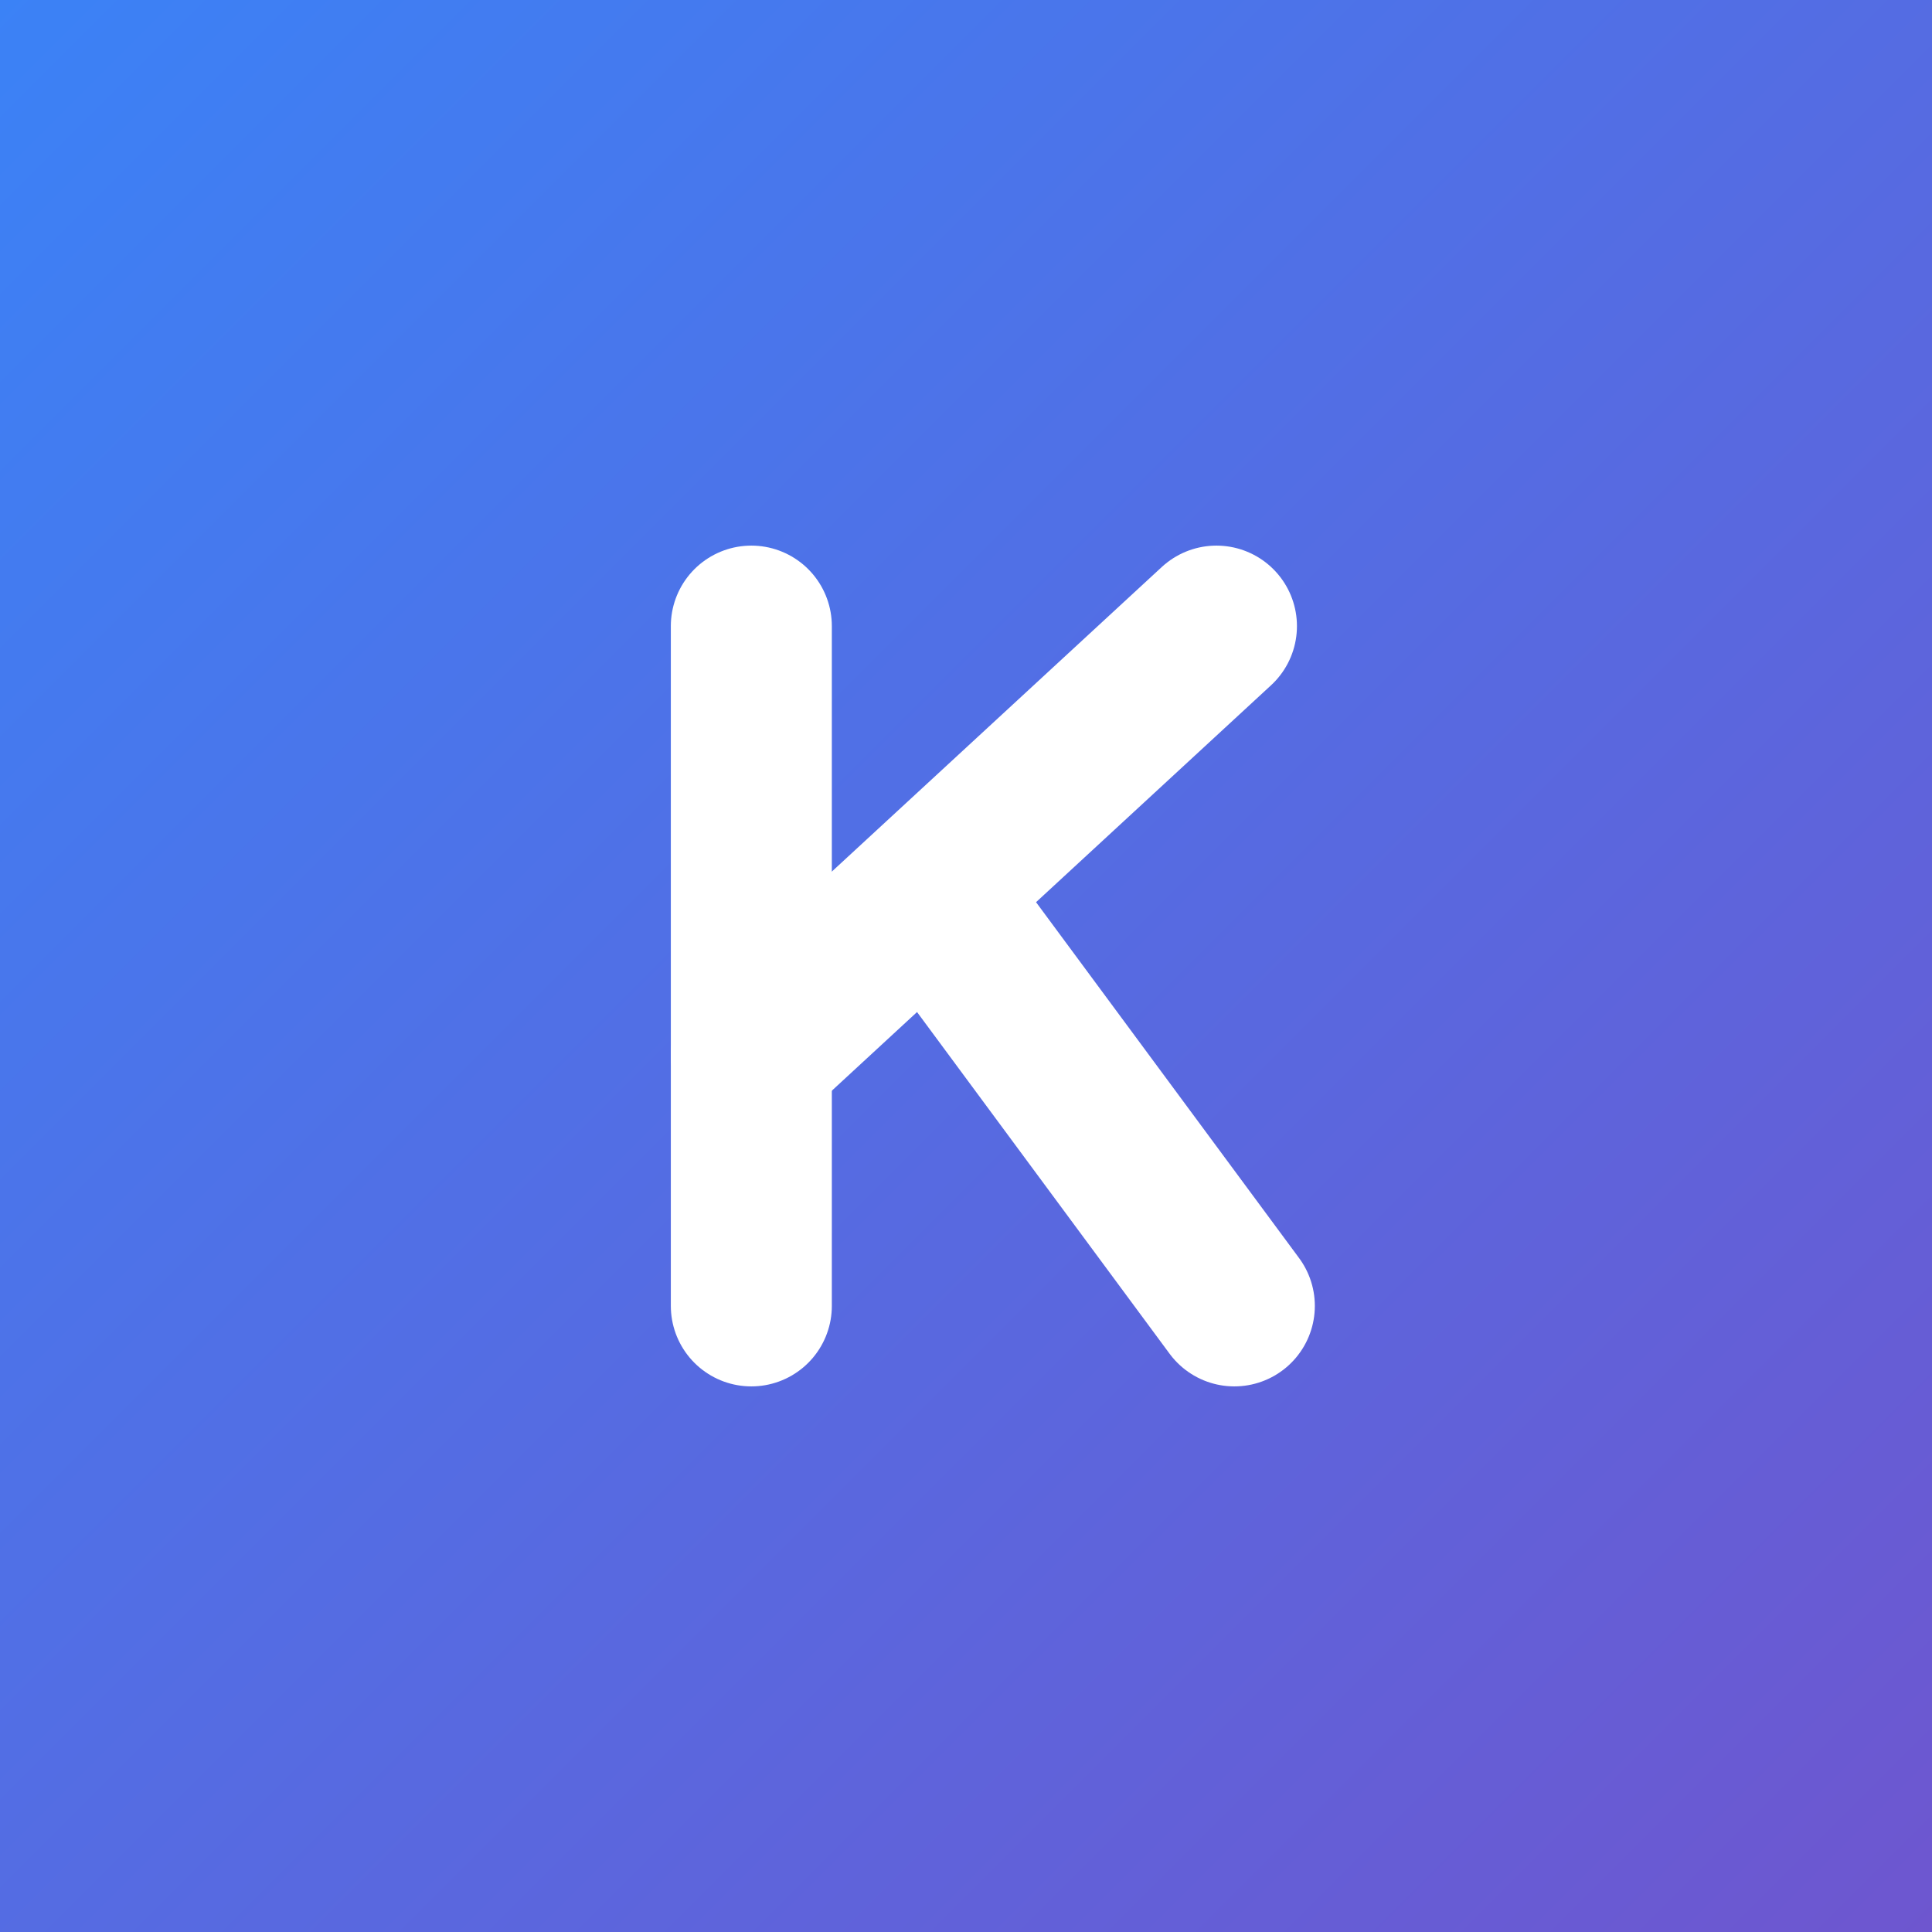
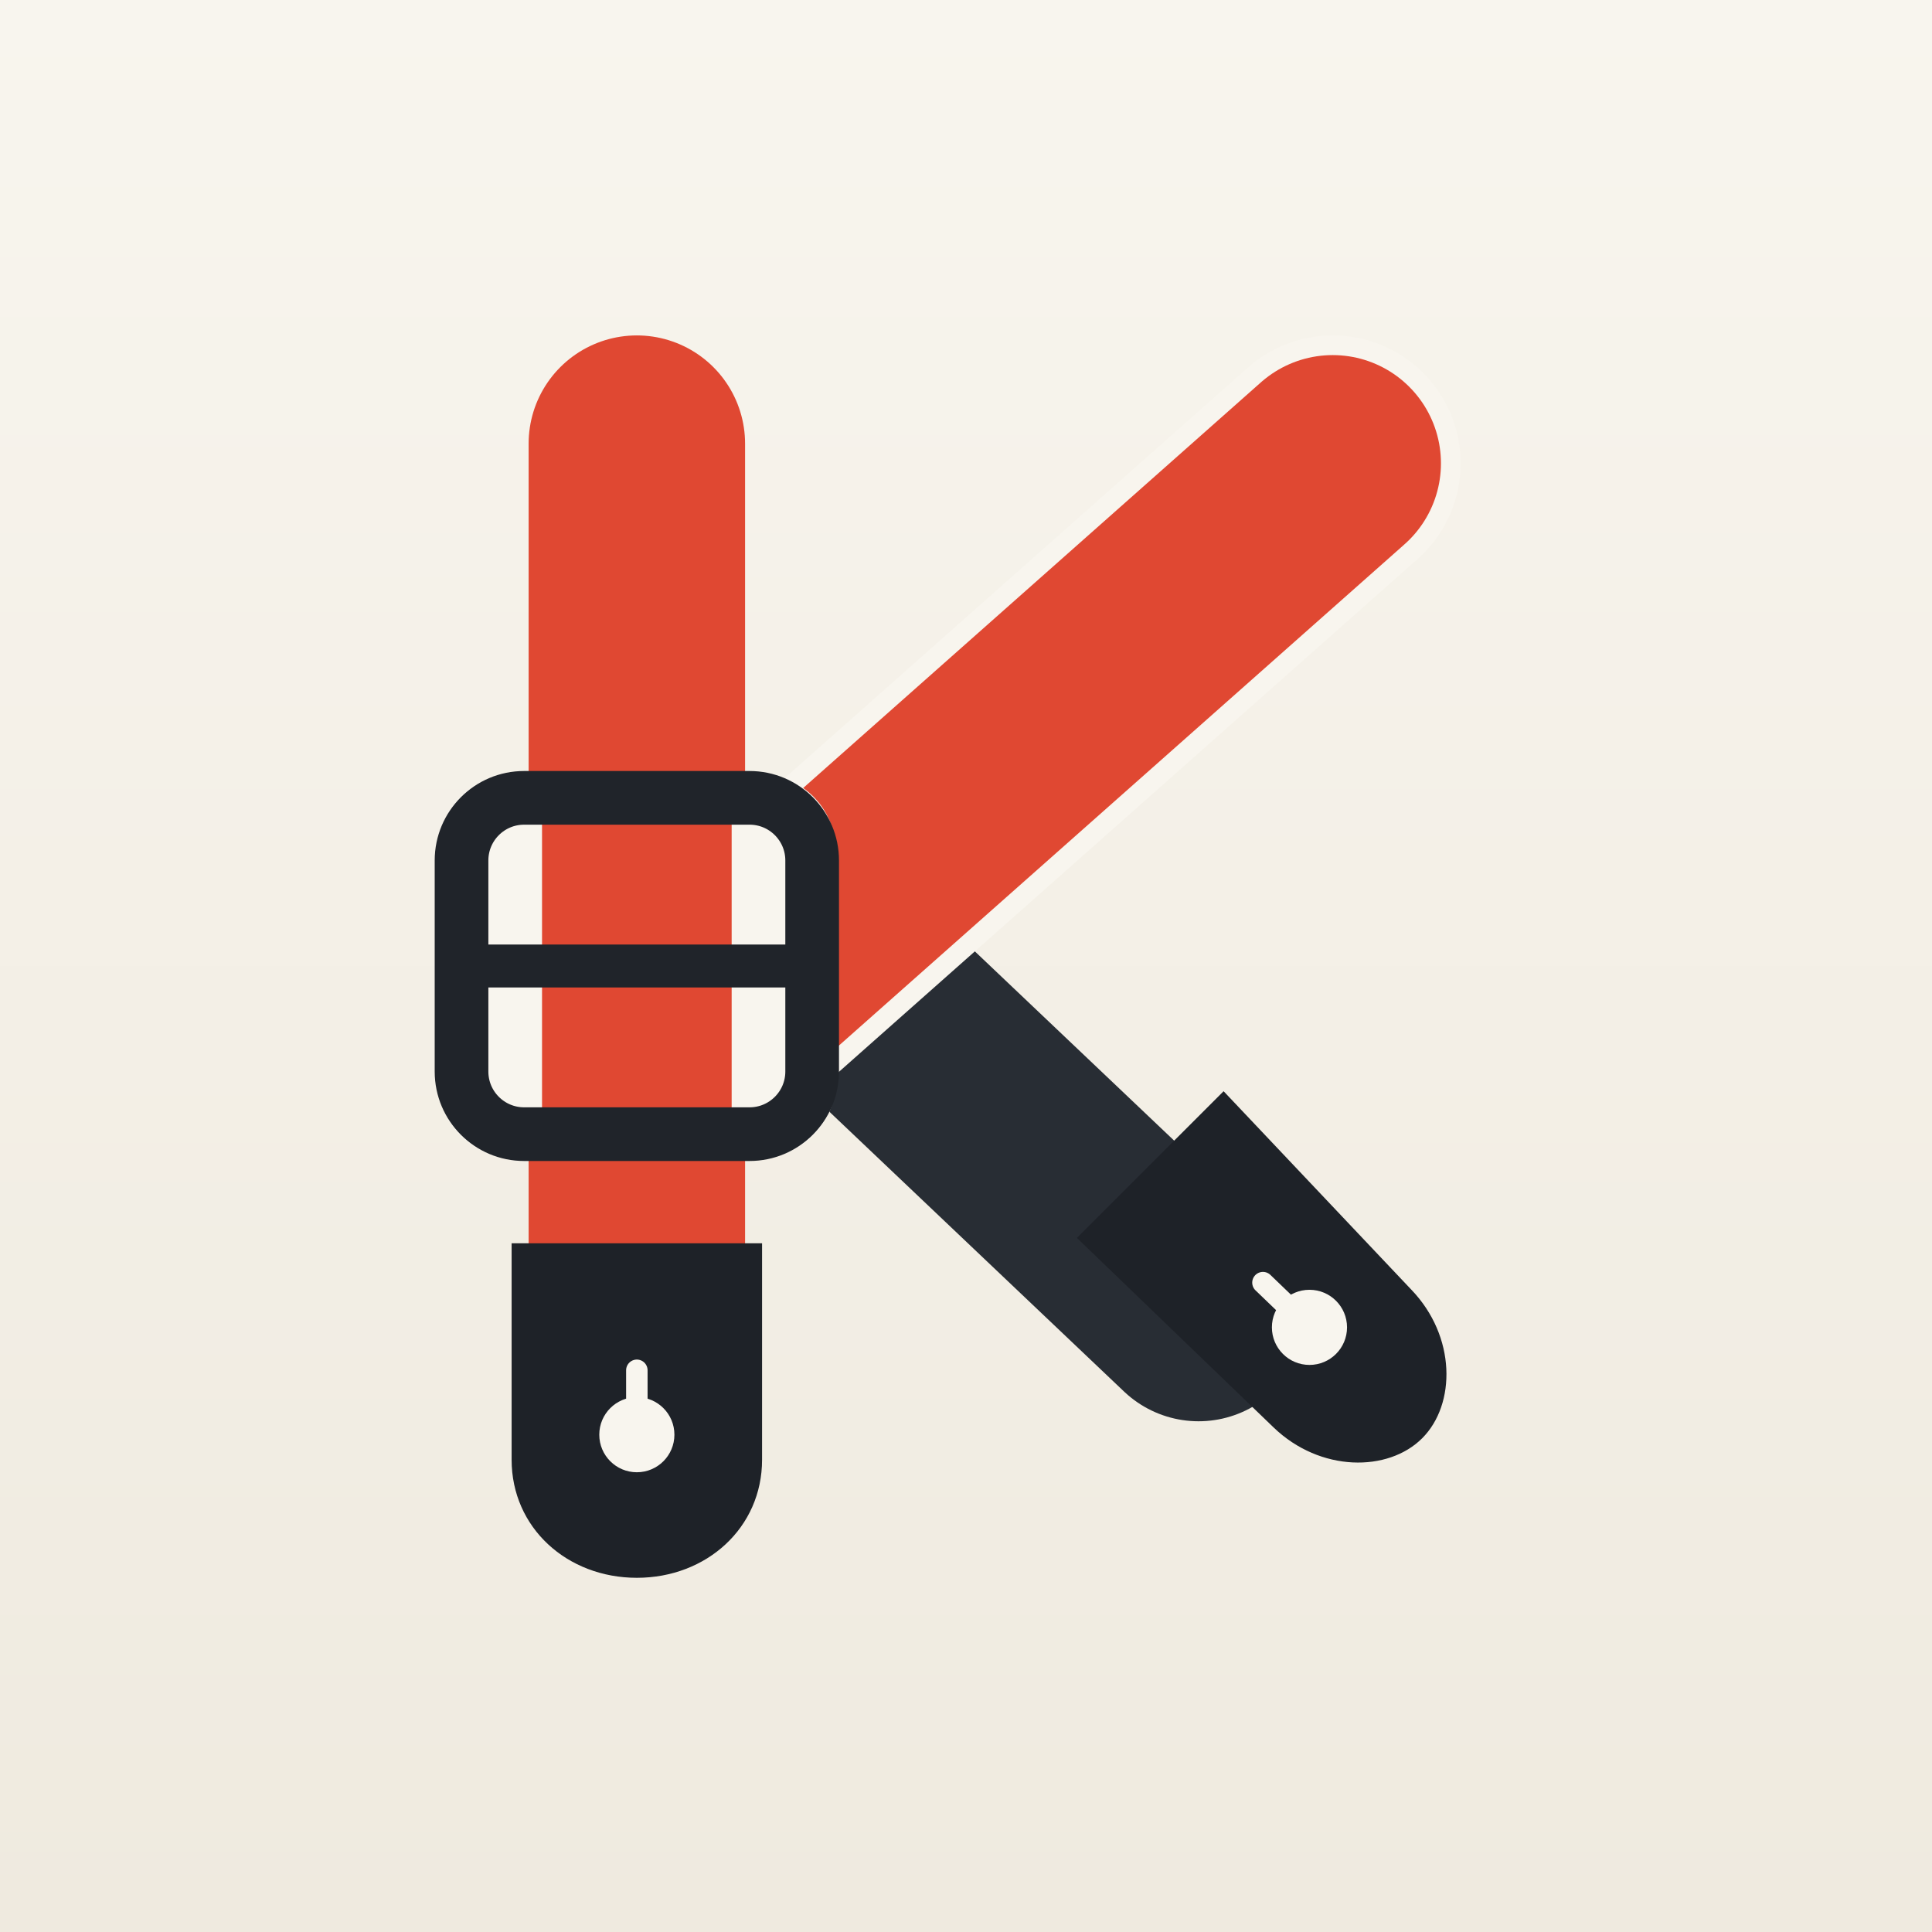
<svg xmlns="http://www.w3.org/2000/svg" viewBox="0 0 108 108" width="512" height="512">
  <defs>
-     <linearGradient id="kesoku-g" x1="0" y1="0" x2="1" y2="1">
-       <stop offset="0" stop-color="#3B82F6" />
-       <stop offset="1" stop-color="#6E56CF" />
+     <linearGradient id="kesoku-bg" x1="0" y1="0" x2="0" y2="1">
+       <stop offset="0" stop-color="#F8F5EE" />
+       <stop offset="1" stop-color="#EFEADF" />
    </linearGradient>
  </defs>
-   <rect width="108" height="108" fill="url(#kesoku-g)" />
-   <g fill="none" stroke="#FFFFFF" stroke-width="9" stroke-linecap="round" stroke-linejoin="round">
-     <path d="M42 35V73" />
-     <path d="M68 35L42 59" />
-     <path d="M52 50L69 73" />
-   </g>
+   <rect width="108" height="108" fill="url(#kesoku-bg)" />
+   <path d="M43.2 50.8 L67.0 73.4" stroke="#282D34" stroke-width="12.1" stroke-linecap="round" />
+   <path d="M60.2 69.2 L71.2 79.8 C73.8 82.3 77.6 82.3 79.5 80.4 C81.4 78.5 81.4 74.7 78.9 72.1 L68.4 61.0 Z" fill="#1E2228" />
+   <circle cx="73.2" cy="74.2" r="2.1" fill="#F8F5EE" />
+   <path d="M73.2 74.2 L70.6 71.7" stroke="#F8F5EE" stroke-width="1.2" stroke-linecap="round" />
+   <path d="M74.5 25.9 L36.7 59.4" stroke="#F8F5EE" stroke-width="14.3" stroke-linecap="round" />
+   <path d="M74.5 25.9 L36.7 59.4" stroke="#E04832" stroke-width="12.1" stroke-linecap="round" />
+   <path d="M35.6 24.8 L35.6 71.3" stroke="#E04832" stroke-width="12.1" stroke-linecap="round" />
+   <path d="M28.6 69.5 L28.6 81.6 C28.6 85.4 31.7 88.2 35.6 88.2 C39.5 88.2 42.6 85.4 42.6 81.6 L42.6 69.5 Z" fill="#1E2228" />
+   <circle cx="35.6" cy="80.2" r="2.1" fill="#F8F5EE" />
+   <path d="M35.6 80.2 L35.6 76.6" stroke="#F8F5EE" stroke-width="1.2" stroke-linecap="round" />
+   <rect x="24.5" y="43.3" width="22.2" height="21.4" rx="4.2" fill="#F8F5EE" />
+   <rect x="30.3" y="45.0" width="10.6" height="18.0" fill="#E04832" />
+   <rect x="25.8" y="44.6" width="19.6" height="18.8" rx="3.5" fill="none" stroke="#20242A" stroke-width="3.0" />
+   <line x1="27.0" y1="54.0" x2="44.2" y2="54.0" stroke="#20242A" stroke-width="2.4" />
</svg>
